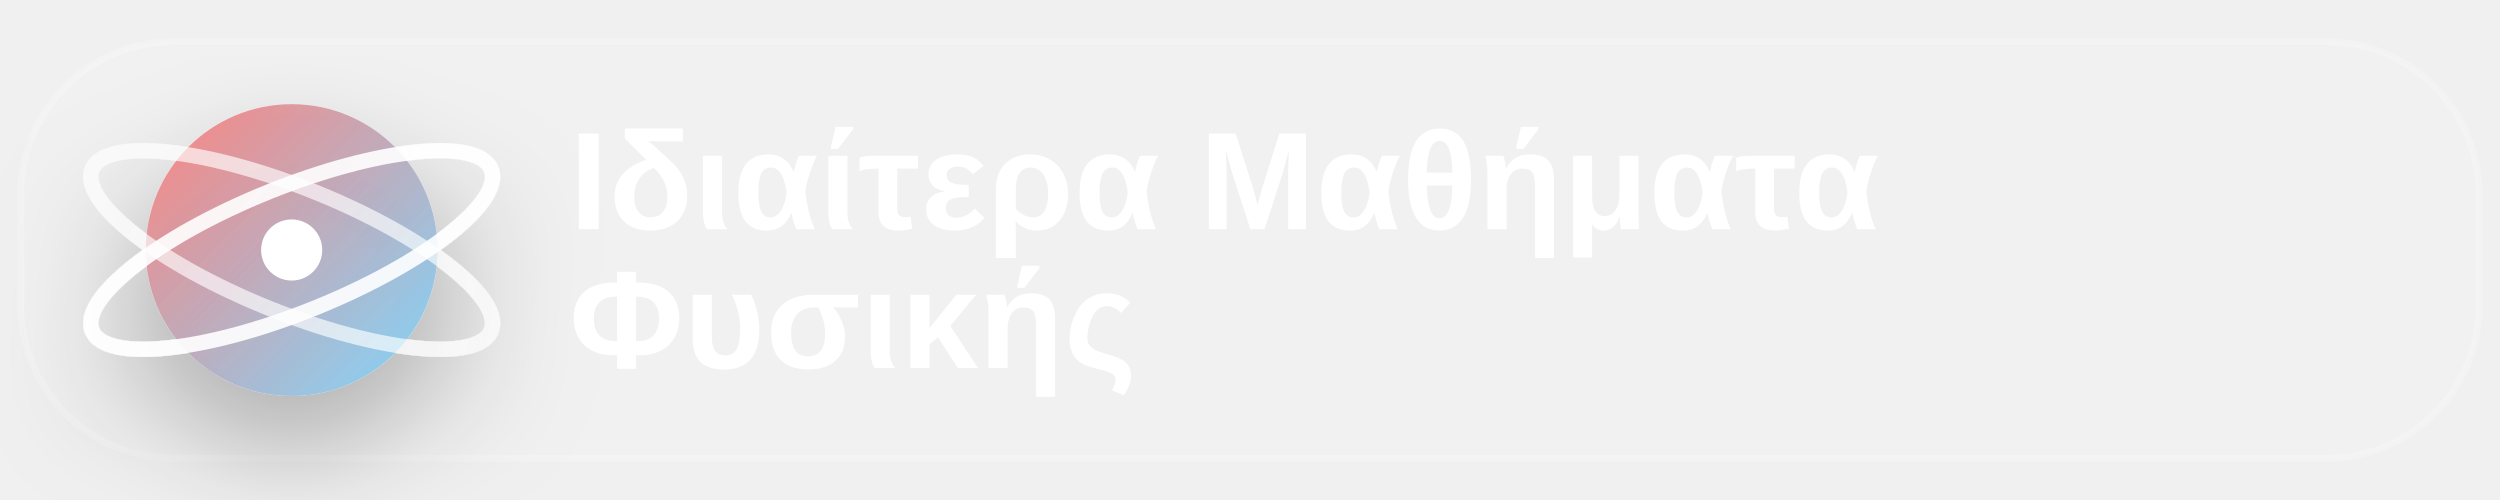
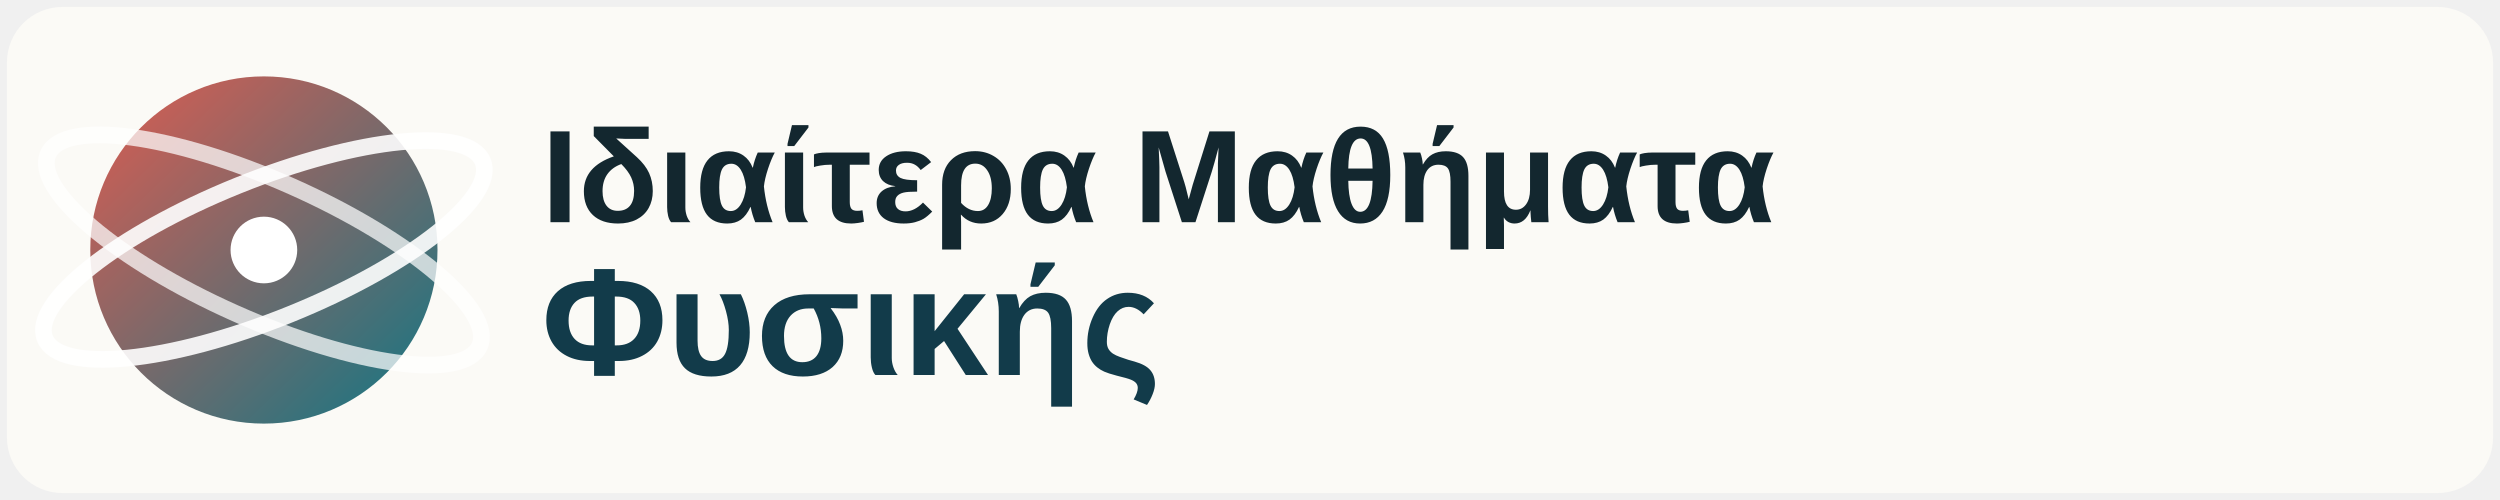
<svg xmlns="http://www.w3.org/2000/svg" width="360" height="72" viewBox="0 0 360 72" role="img" aria-labelledby="title desc">
  <defs>
-     <linearGradient id="g" x1="0" y1="0" x2="1" y2="1">
-       <stop offset="0" stop-color="#FF7E79" />
-       <stop offset="1" stop-color="#7AD7FF" />
+     <linearGradient id="markGradient" x1="12" y1="10" x2="62" y2="62" gradientUnits="userSpaceOnUse">
+       <stop offset="0" stop-color="#E45B4F" />
+       <stop offset="1" stop-color="#0F7785" />
    </linearGradient>
-     <filter id="shadow" x="-20%" y="-20%" width="140%" height="140%">
-       <feDropShadow dx="0" dy="8" stdDeviation="8" flood-color="#000" flood-opacity="0.28" />
-     </filter>
  </defs>
-   <rect x="3" y="6" width="354" height="60" rx="22" fill="rgba(255,255,255,0.05)" stroke="rgba(255,255,255,0.18)" />
-   <g filter="url(#shadow)">
-     <circle cx="42" cy="36" r="21" fill="url(#g)" opacity="0.95" />
-     <ellipse cx="42" cy="36" rx="31" ry="9" fill="none" stroke="#fff" stroke-width="2.2" opacity="0.9" transform="rotate(-22 42 36)" />
-     <ellipse cx="42" cy="36" rx="31" ry="9" fill="none" stroke="#fff" stroke-width="2.2" opacity="0.65" transform="rotate(22 42 36)" />
-     <circle cx="42" cy="36" r="4.4" fill="#fff" />
-   </g>
-   <text x="82" y="33" font-family="Arial, Helvetica, sans-serif" font-size="20" font-weight="800" fill="#fff" letter-spacing="0.1">Ιδιαίτερα Μαθήματα</text>
-   <text x="82" y="53" font-family="Arial, Helvetica, sans-serif" font-size="20" font-weight="800" fill="#fff" letter-spacing="0.1">Φυσικής</text>
+   <rect x="1" y="1" width="358" height="70" rx="8" fill="#FBFAF6" />
+   <circle cx="38" cy="36" r="25" fill="url(#markGradient)" />
+   <ellipse cx="38" cy="36" rx="34" ry="10" fill="none" stroke="#FFFFFF" stroke-width="2.4" opacity=".9" transform="rotate(-22 38 36)" />
+   <ellipse cx="38" cy="36" rx="34" ry="10" fill="none" stroke="#FFFFFF" stroke-width="2.4" opacity=".72" transform="rotate(24 38 36)" />
+   <circle cx="38" cy="36" r="4.8" fill="#FFFFFF" />
+   <text x="78" y="32" font-family="Arial, Helvetica, sans-serif" font-size="19" font-weight="800" fill="#13272F">Ιδιαίτερα Μαθήματα</text>
+   <text x="78" y="54" font-family="Arial, Helvetica, sans-serif" font-size="22" font-weight="900" fill="#123B4A">Φυσικής</text>
</svg>
